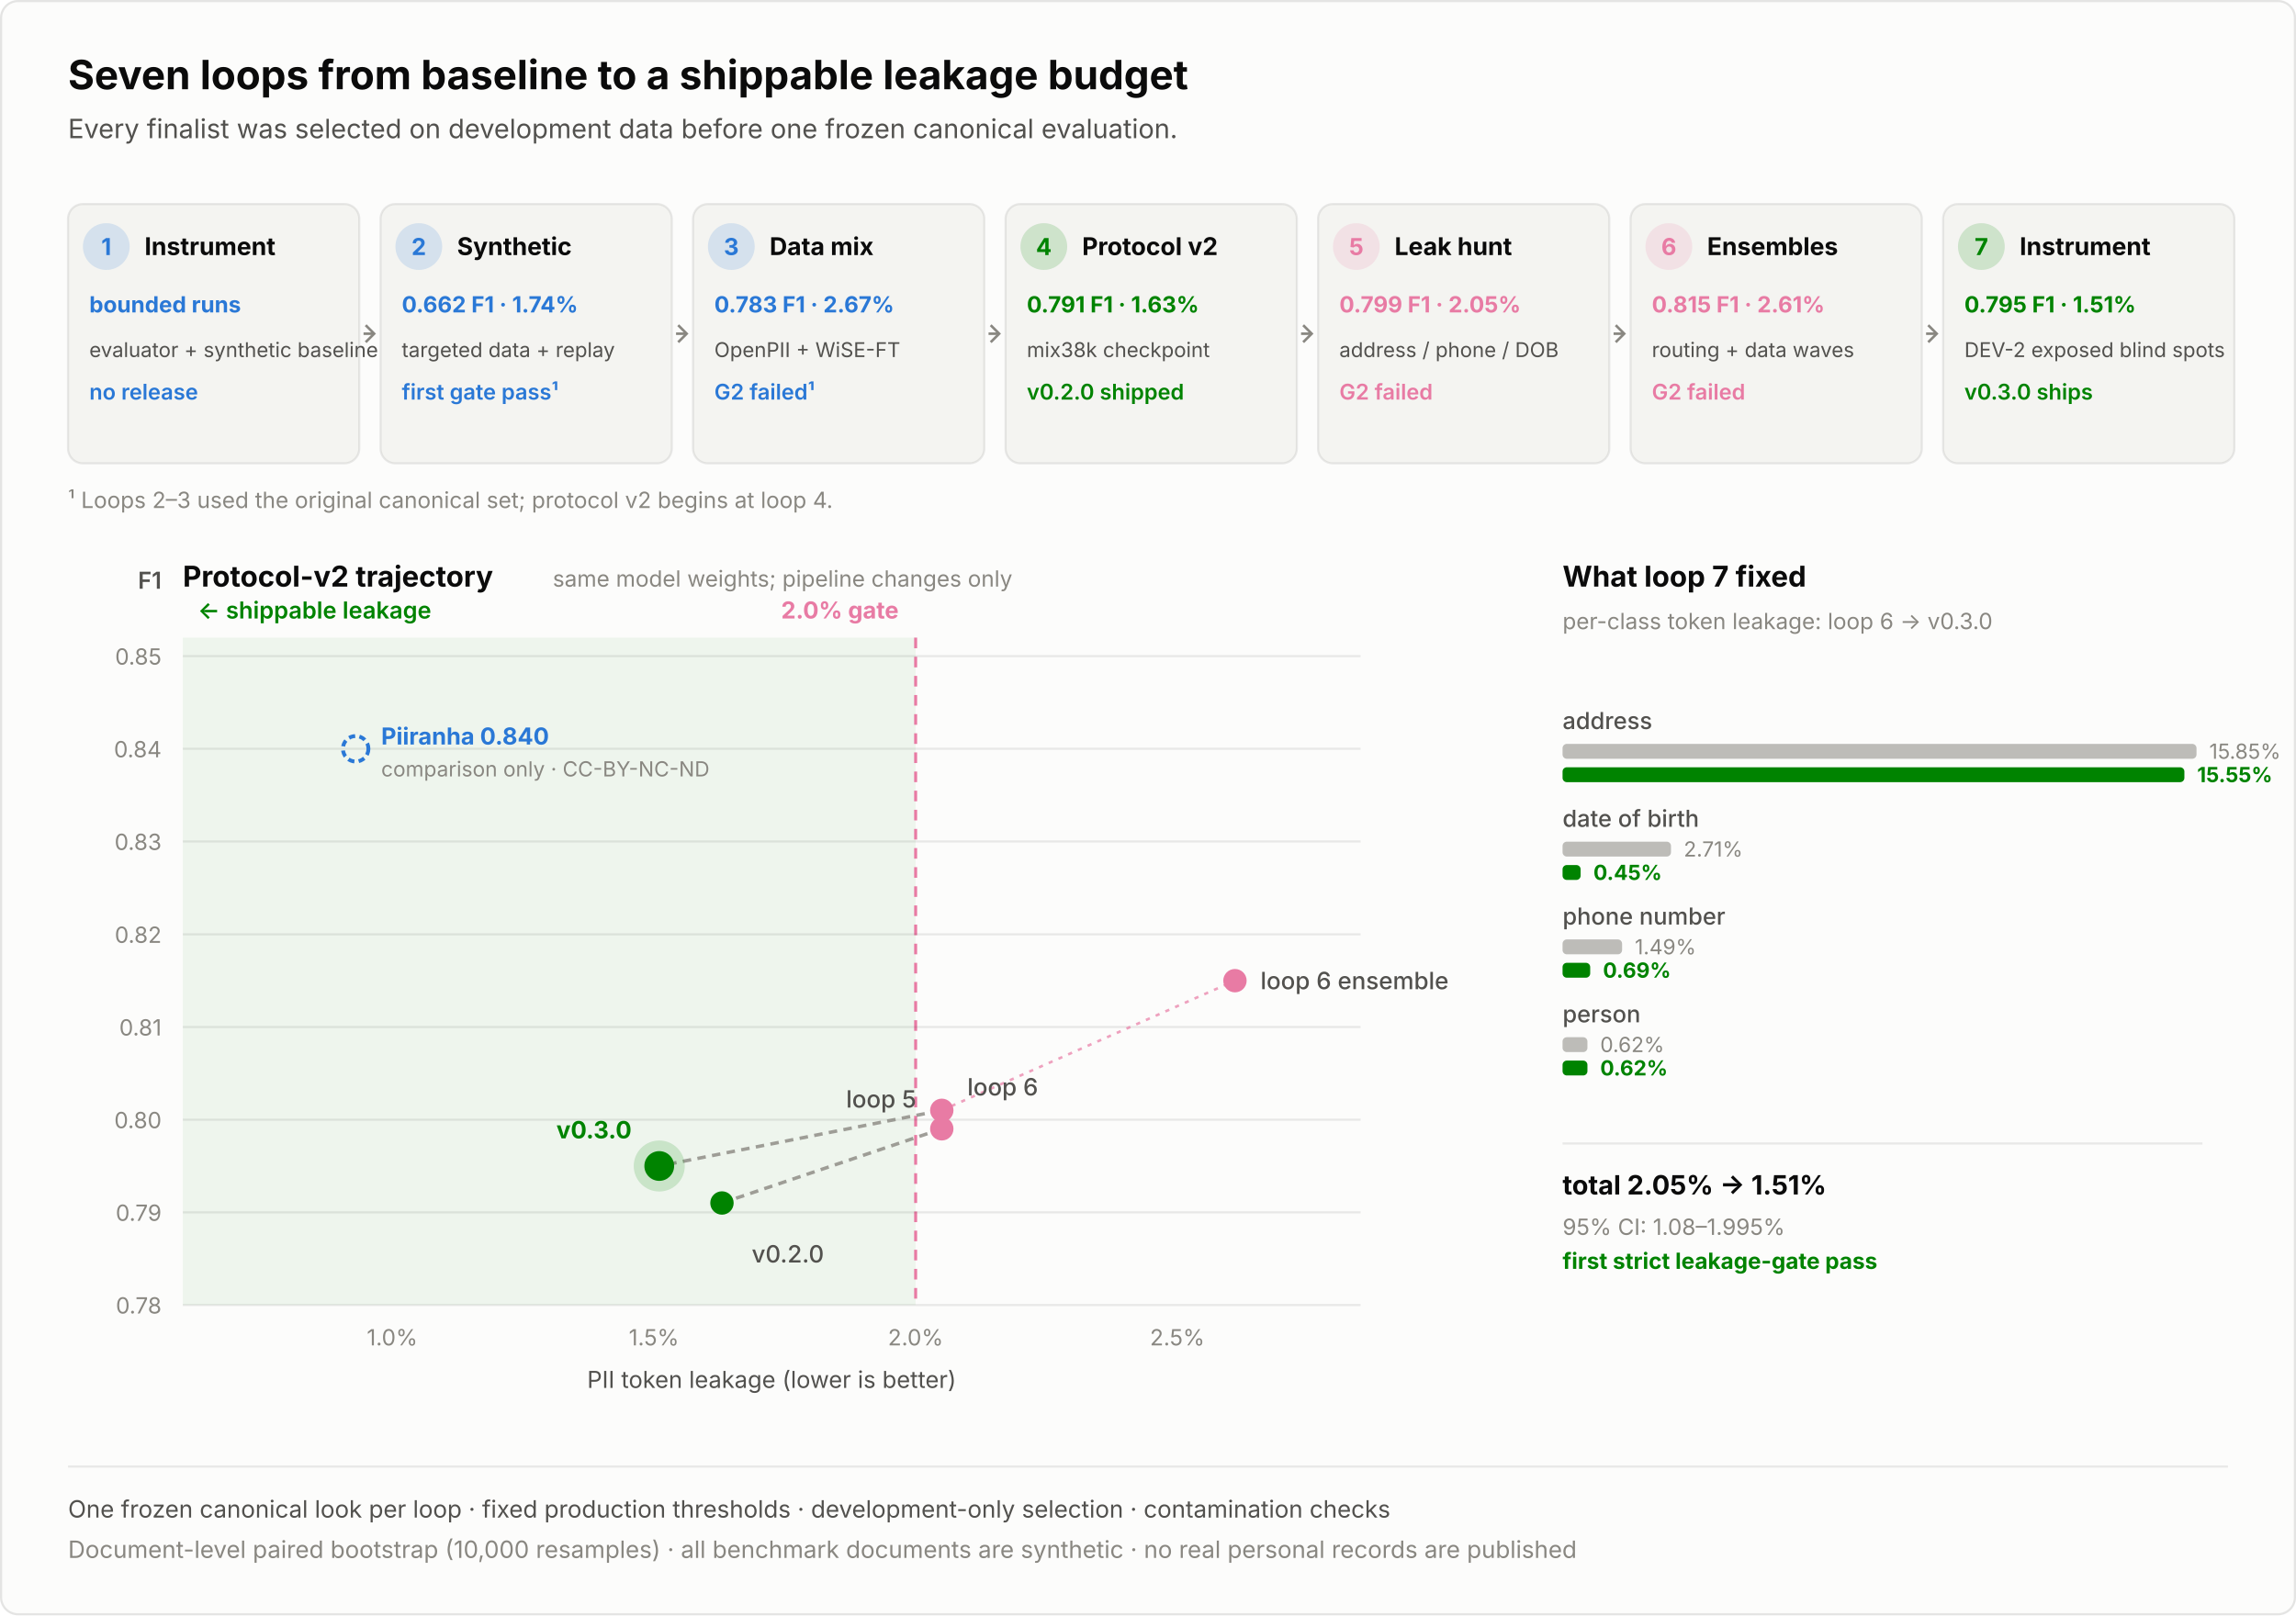
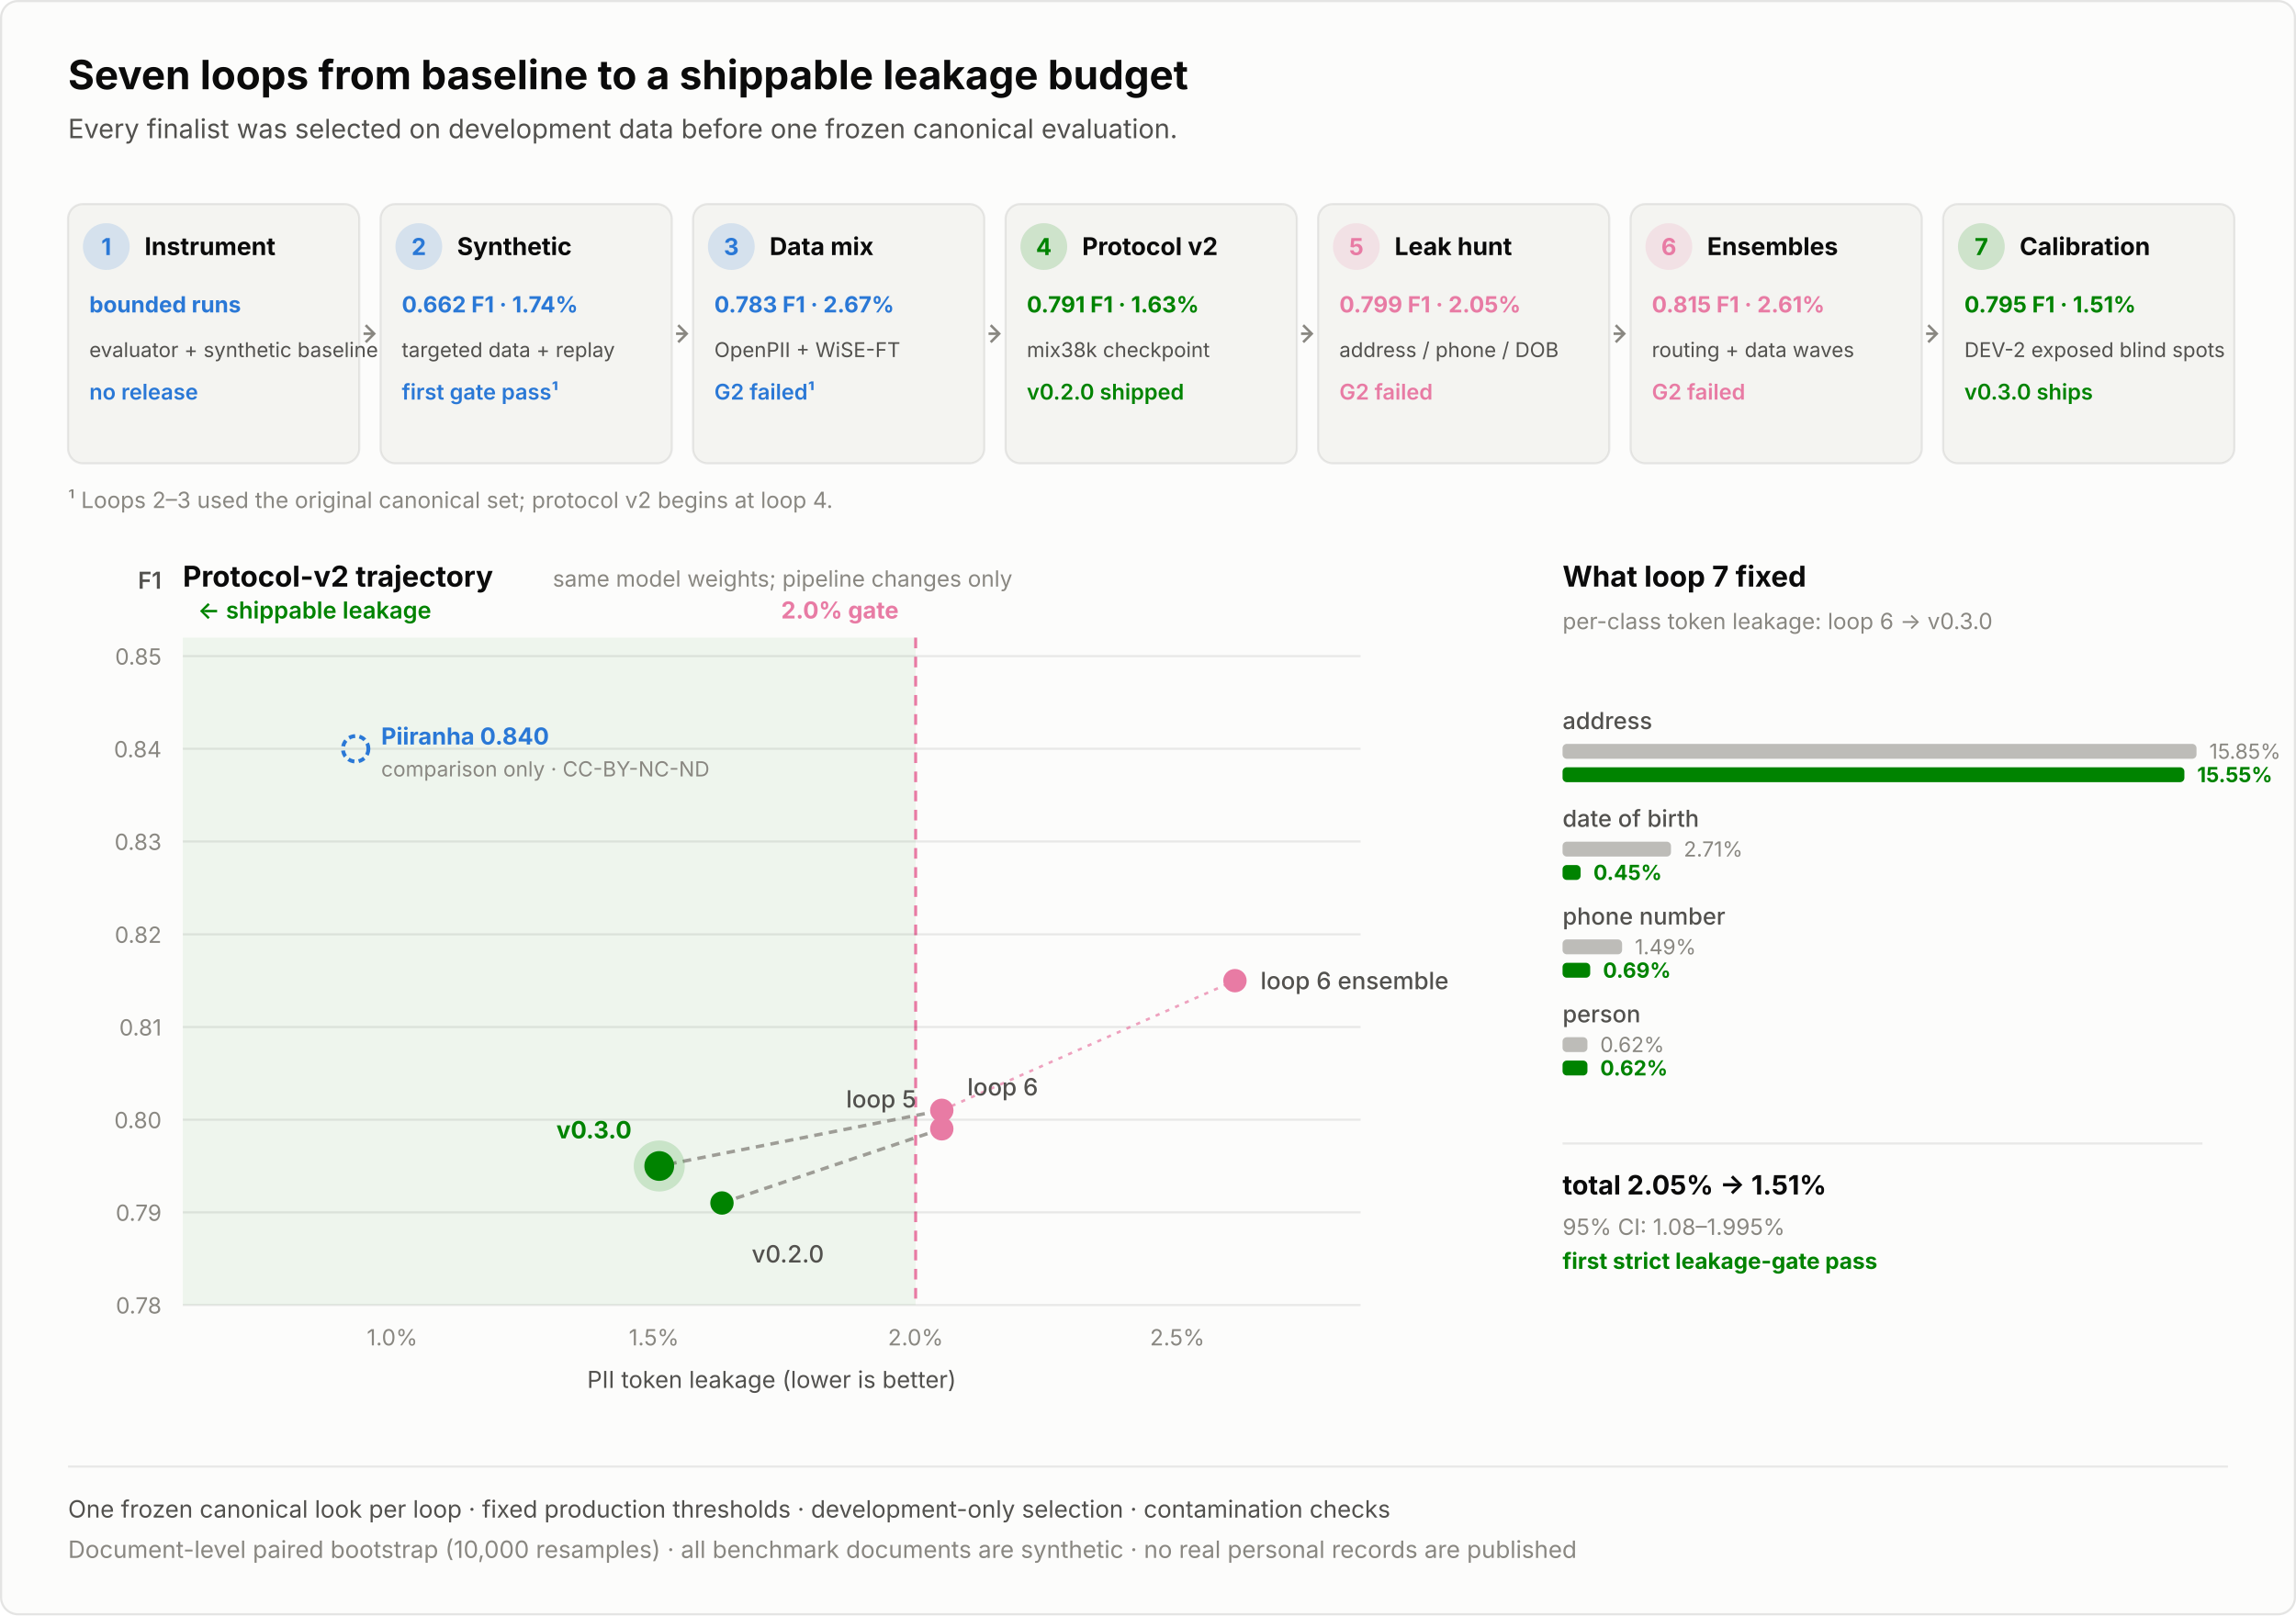
<svg xmlns="http://www.w3.org/2000/svg" width="1080" height="760" viewBox="0 0 1080 760" role="img" aria-label="Seven research loops improving the nobody German PII redaction pipeline, ending with v0.3.0 at 0.795 F1 and 1.51 percent PII token leakage">
  <rect width="1080" height="760" fill="#fcfcfb" rx="8" />
  <rect x="0.5" y="0.5" width="1079" height="759" fill="none" stroke="rgba(11,11,11,0.10)" rx="8" />
  <text x="32.0" y="42.0" font-family="system-ui, -apple-system, &quot;Segoe UI&quot;, sans-serif" font-size="19" font-weight="650" fill="#0b0b0b" text-anchor="start">Seven loops from baseline to a shippable leakage budget</text>
  <text x="32.0" y="65.0" font-family="system-ui, -apple-system, &quot;Segoe UI&quot;, sans-serif" font-size="12.5" font-weight="400" fill="#52514e" text-anchor="start">Every finalist was selected on development data before one frozen canonical evaluation.</text>
  <rect x="32" y="96" width="137" height="122" rx="7" fill="#f4f4f1" stroke="rgba(11,11,11,0.08)" />
  <circle cx="50" cy="116" r="11" fill="#2a78d6" opacity="0.16" />
  <text x="50.0" y="120.0" font-family="system-ui, -apple-system, &quot;Segoe UI&quot;, sans-serif" font-size="11" font-weight="700" fill="#2a78d6" text-anchor="middle">1</text>
  <text x="68.0" y="120.0" font-family="system-ui, -apple-system, &quot;Segoe UI&quot;, sans-serif" font-size="11.5" font-weight="650" fill="#0b0b0b" text-anchor="start">Instrument</text>
  <text x="42.0" y="147.0" font-family="system-ui, -apple-system, &quot;Segoe UI&quot;, sans-serif" font-size="10.5" font-weight="650" fill="#2a78d6" text-anchor="start">bounded runs</text>
  <text x="42.0" y="168.0" font-family="system-ui, -apple-system, &quot;Segoe UI&quot;, sans-serif" font-size="9.6" font-weight="400" fill="#52514e" text-anchor="start">evaluator + synthetic baseline</text>
  <text x="42.0" y="188.0" font-family="system-ui, -apple-system, &quot;Segoe UI&quot;, sans-serif" font-size="10.2" font-weight="600" fill="#2a78d6" text-anchor="start">no release</text>
  <path d="M171 157 L176 157" stroke="#898781" stroke-width="1.2" />
  <path d="M172 153 L176 157 L172 161" fill="none" stroke="#898781" stroke-width="1.2" />
  <rect x="179" y="96" width="137" height="122" rx="7" fill="#f4f4f1" stroke="rgba(11,11,11,0.08)" />
  <circle cx="197" cy="116" r="11" fill="#2a78d6" opacity="0.16" />
  <text x="197.0" y="120.0" font-family="system-ui, -apple-system, &quot;Segoe UI&quot;, sans-serif" font-size="11" font-weight="700" fill="#2a78d6" text-anchor="middle">2</text>
  <text x="215.0" y="120.0" font-family="system-ui, -apple-system, &quot;Segoe UI&quot;, sans-serif" font-size="11.5" font-weight="650" fill="#0b0b0b" text-anchor="start">Synthetic</text>
  <text x="189.0" y="147.0" font-family="system-ui, -apple-system, &quot;Segoe UI&quot;, sans-serif" font-size="10.5" font-weight="650" fill="#2a78d6" text-anchor="start">0.662 F1 · 1.74%</text>
  <text x="189.0" y="168.0" font-family="system-ui, -apple-system, &quot;Segoe UI&quot;, sans-serif" font-size="9.6" font-weight="400" fill="#52514e" text-anchor="start">targeted data + replay</text>
  <text x="189.0" y="188.0" font-family="system-ui, -apple-system, &quot;Segoe UI&quot;, sans-serif" font-size="10.2" font-weight="600" fill="#2a78d6" text-anchor="start">first gate pass¹</text>
  <path d="M318 157 L323 157" stroke="#898781" stroke-width="1.2" />
  <path d="M319 153 L323 157 L319 161" fill="none" stroke="#898781" stroke-width="1.2" />
  <rect x="326" y="96" width="137" height="122" rx="7" fill="#f4f4f1" stroke="rgba(11,11,11,0.08)" />
  <circle cx="344" cy="116" r="11" fill="#2a78d6" opacity="0.16" />
  <text x="344.0" y="120.0" font-family="system-ui, -apple-system, &quot;Segoe UI&quot;, sans-serif" font-size="11" font-weight="700" fill="#2a78d6" text-anchor="middle">3</text>
  <text x="362.0" y="120.0" font-family="system-ui, -apple-system, &quot;Segoe UI&quot;, sans-serif" font-size="11.5" font-weight="650" fill="#0b0b0b" text-anchor="start">Data mix</text>
  <text x="336.0" y="147.0" font-family="system-ui, -apple-system, &quot;Segoe UI&quot;, sans-serif" font-size="10.5" font-weight="650" fill="#2a78d6" text-anchor="start">0.783 F1 · 2.67%</text>
  <text x="336.0" y="168.0" font-family="system-ui, -apple-system, &quot;Segoe UI&quot;, sans-serif" font-size="9.6" font-weight="400" fill="#52514e" text-anchor="start">OpenPII + WiSE-FT</text>
  <text x="336.0" y="188.0" font-family="system-ui, -apple-system, &quot;Segoe UI&quot;, sans-serif" font-size="10.2" font-weight="600" fill="#2a78d6" text-anchor="start">G2 failed¹</text>
  <path d="M465 157 L470 157" stroke="#898781" stroke-width="1.2" />
  <path d="M466 153 L470 157 L466 161" fill="none" stroke="#898781" stroke-width="1.2" />
  <rect x="473" y="96" width="137" height="122" rx="7" fill="#f4f4f1" stroke="rgba(11,11,11,0.08)" />
  <circle cx="491" cy="116" r="11" fill="#008300" opacity="0.16" />
  <text x="491.0" y="120.0" font-family="system-ui, -apple-system, &quot;Segoe UI&quot;, sans-serif" font-size="11" font-weight="700" fill="#008300" text-anchor="middle">4</text>
  <text x="509.0" y="120.0" font-family="system-ui, -apple-system, &quot;Segoe UI&quot;, sans-serif" font-size="11.5" font-weight="650" fill="#0b0b0b" text-anchor="start">Protocol v2</text>
  <text x="483.0" y="147.0" font-family="system-ui, -apple-system, &quot;Segoe UI&quot;, sans-serif" font-size="10.5" font-weight="650" fill="#008300" text-anchor="start">0.791 F1 · 1.63%</text>
  <text x="483.0" y="168.0" font-family="system-ui, -apple-system, &quot;Segoe UI&quot;, sans-serif" font-size="9.6" font-weight="400" fill="#52514e" text-anchor="start">mix38k checkpoint</text>
  <text x="483.0" y="188.0" font-family="system-ui, -apple-system, &quot;Segoe UI&quot;, sans-serif" font-size="10.2" font-weight="600" fill="#008300" text-anchor="start">v0.2.0 shipped</text>
  <path d="M612 157 L617 157" stroke="#898781" stroke-width="1.2" />
  <path d="M613 153 L617 157 L613 161" fill="none" stroke="#898781" stroke-width="1.2" />
  <rect x="620" y="96" width="137" height="122" rx="7" fill="#f4f4f1" stroke="rgba(11,11,11,0.08)" />
  <circle cx="638" cy="116" r="11" fill="#e87ba4" opacity="0.16" />
  <text x="638.0" y="120.0" font-family="system-ui, -apple-system, &quot;Segoe UI&quot;, sans-serif" font-size="11" font-weight="700" fill="#e87ba4" text-anchor="middle">5</text>
  <text x="656.0" y="120.0" font-family="system-ui, -apple-system, &quot;Segoe UI&quot;, sans-serif" font-size="11.5" font-weight="650" fill="#0b0b0b" text-anchor="start">Leak hunt</text>
  <text x="630.0" y="147.0" font-family="system-ui, -apple-system, &quot;Segoe UI&quot;, sans-serif" font-size="10.5" font-weight="650" fill="#e87ba4" text-anchor="start">0.799 F1 · 2.05%</text>
  <text x="630.0" y="168.0" font-family="system-ui, -apple-system, &quot;Segoe UI&quot;, sans-serif" font-size="9.6" font-weight="400" fill="#52514e" text-anchor="start">address / phone / DOB</text>
  <text x="630.0" y="188.0" font-family="system-ui, -apple-system, &quot;Segoe UI&quot;, sans-serif" font-size="10.2" font-weight="600" fill="#e87ba4" text-anchor="start">G2 failed</text>
  <path d="M759 157 L764 157" stroke="#898781" stroke-width="1.2" />
  <path d="M760 153 L764 157 L760 161" fill="none" stroke="#898781" stroke-width="1.2" />
  <rect x="767" y="96" width="137" height="122" rx="7" fill="#f4f4f1" stroke="rgba(11,11,11,0.08)" />
  <circle cx="785" cy="116" r="11" fill="#e87ba4" opacity="0.16" />
  <text x="785.0" y="120.0" font-family="system-ui, -apple-system, &quot;Segoe UI&quot;, sans-serif" font-size="11" font-weight="700" fill="#e87ba4" text-anchor="middle">6</text>
  <text x="803.0" y="120.0" font-family="system-ui, -apple-system, &quot;Segoe UI&quot;, sans-serif" font-size="11.5" font-weight="650" fill="#0b0b0b" text-anchor="start">Ensembles</text>
  <text x="777.0" y="147.0" font-family="system-ui, -apple-system, &quot;Segoe UI&quot;, sans-serif" font-size="10.5" font-weight="650" fill="#e87ba4" text-anchor="start">0.815 F1 · 2.61%</text>
  <text x="777.0" y="168.0" font-family="system-ui, -apple-system, &quot;Segoe UI&quot;, sans-serif" font-size="9.6" font-weight="400" fill="#52514e" text-anchor="start">routing + data waves</text>
  <text x="777.0" y="188.0" font-family="system-ui, -apple-system, &quot;Segoe UI&quot;, sans-serif" font-size="10.2" font-weight="600" fill="#e87ba4" text-anchor="start">G2 failed</text>
  <path d="M906 157 L911 157" stroke="#898781" stroke-width="1.2" />
  <path d="M907 153 L911 157 L907 161" fill="none" stroke="#898781" stroke-width="1.2" />
  <rect x="914" y="96" width="137" height="122" rx="7" fill="#f4f4f1" stroke="rgba(11,11,11,0.08)" />
  <circle cx="932" cy="116" r="11" fill="#008300" opacity="0.16" />
  <text x="932.0" y="120.0" font-family="system-ui, -apple-system, &quot;Segoe UI&quot;, sans-serif" font-size="11" font-weight="700" fill="#008300" text-anchor="middle">7</text>
-   <text x="950.0" y="120.0" font-family="system-ui, -apple-system, &quot;Segoe UI&quot;, sans-serif" font-size="11.5" font-weight="650" fill="#0b0b0b" text-anchor="start">Instrument</text>
+   <text x="950.0" y="120.0" font-family="system-ui, -apple-system, &quot;Segoe UI&quot;, sans-serif" font-size="11.5" font-weight="650" fill="#0b0b0b" text-anchor="start">Calibration</text>
  <text x="924.0" y="147.0" font-family="system-ui, -apple-system, &quot;Segoe UI&quot;, sans-serif" font-size="10.5" font-weight="650" fill="#008300" text-anchor="start">0.795 F1 · 1.51%</text>
  <text x="924.0" y="168.0" font-family="system-ui, -apple-system, &quot;Segoe UI&quot;, sans-serif" font-size="9.6" font-weight="400" fill="#52514e" text-anchor="start">DEV-2 exposed blind spots</text>
  <text x="924.0" y="188.0" font-family="system-ui, -apple-system, &quot;Segoe UI&quot;, sans-serif" font-size="10.2" font-weight="600" fill="#008300" text-anchor="start">v0.3.0 ships</text>
  <text x="32.0" y="239.0" font-family="system-ui, -apple-system, &quot;Segoe UI&quot;, sans-serif" font-size="10.5" font-weight="400" fill="#898781" text-anchor="start">¹ Loops 2–3 used the original canonical set; protocol v2 begins at loop 4.</text>
  <text x="86.0" y="276.0" font-family="system-ui, -apple-system, &quot;Segoe UI&quot;, sans-serif" font-size="13.5" font-weight="650" fill="#0b0b0b" text-anchor="start">Protocol-v2 trajectory</text>
  <text x="260.0" y="276.0" font-family="system-ui, -apple-system, &quot;Segoe UI&quot;, sans-serif" font-size="10.5" font-weight="400" fill="#898781" text-anchor="start">same model weights; pipeline changes only</text>
  <rect x="86" y="300" width="344.7" height="314" fill="rgba(0,131,0,0.055)" />
  <line x1="430.7" y1="300" x2="430.7" y2="614" stroke="#e87ba4" stroke-width="1.4" stroke-dasharray="5 4" />
  <text x="422.7" y="291.0" font-family="system-ui, -apple-system, &quot;Segoe UI&quot;, sans-serif" font-size="11" font-weight="650" fill="#e87ba4" text-anchor="end">2.0% gate</text>
  <text x="93.0" y="291.0" font-family="system-ui, -apple-system, &quot;Segoe UI&quot;, sans-serif" font-size="11" font-weight="600" fill="#008300" text-anchor="start">← shippable leakage</text>
  <line x1="86" y1="614.0" x2="640" y2="614.0" stroke="rgba(11,11,11,0.08)" />
  <text x="76.0" y="618.0" font-family="system-ui, -apple-system, &quot;Segoe UI&quot;, sans-serif" font-size="10.5" font-weight="400" fill="#898781" text-anchor="end">0.78</text>
  <line x1="86" y1="570.4" x2="640" y2="570.4" stroke="rgba(11,11,11,0.08)" />
  <text x="76.0" y="574.4" font-family="system-ui, -apple-system, &quot;Segoe UI&quot;, sans-serif" font-size="10.5" font-weight="400" fill="#898781" text-anchor="end">0.79</text>
  <line x1="86" y1="526.8" x2="640" y2="526.8" stroke="rgba(11,11,11,0.08)" />
  <text x="76.0" y="530.8" font-family="system-ui, -apple-system, &quot;Segoe UI&quot;, sans-serif" font-size="10.5" font-weight="400" fill="#898781" text-anchor="end">0.80</text>
  <line x1="86" y1="483.2" x2="640" y2="483.2" stroke="rgba(11,11,11,0.08)" />
  <text x="76.0" y="487.2" font-family="system-ui, -apple-system, &quot;Segoe UI&quot;, sans-serif" font-size="10.5" font-weight="400" fill="#898781" text-anchor="end">0.81</text>
  <line x1="86" y1="439.6" x2="640" y2="439.6" stroke="rgba(11,11,11,0.08)" />
  <text x="76.0" y="443.6" font-family="system-ui, -apple-system, &quot;Segoe UI&quot;, sans-serif" font-size="10.5" font-weight="400" fill="#898781" text-anchor="end">0.82</text>
  <line x1="86" y1="395.9" x2="640" y2="395.9" stroke="rgba(11,11,11,0.08)" />
  <text x="76.0" y="399.9" font-family="system-ui, -apple-system, &quot;Segoe UI&quot;, sans-serif" font-size="10.5" font-weight="400" fill="#898781" text-anchor="end">0.83</text>
  <line x1="86" y1="352.3" x2="640" y2="352.3" stroke="rgba(11,11,11,0.08)" />
  <text x="76.0" y="356.3" font-family="system-ui, -apple-system, &quot;Segoe UI&quot;, sans-serif" font-size="10.5" font-weight="400" fill="#898781" text-anchor="end">0.84</text>
  <line x1="86" y1="308.7" x2="640" y2="308.7" stroke="rgba(11,11,11,0.08)" />
  <text x="76.0" y="312.7" font-family="system-ui, -apple-system, &quot;Segoe UI&quot;, sans-serif" font-size="10.5" font-weight="400" fill="#898781" text-anchor="end">0.85</text>
  <text x="184.5" y="633.0" font-family="system-ui, -apple-system, &quot;Segoe UI&quot;, sans-serif" font-size="10.5" font-weight="400" fill="#898781" text-anchor="middle">1.0%</text>
  <text x="307.6" y="633.0" font-family="system-ui, -apple-system, &quot;Segoe UI&quot;, sans-serif" font-size="10.5" font-weight="400" fill="#898781" text-anchor="middle">1.5%</text>
  <text x="430.7" y="633.0" font-family="system-ui, -apple-system, &quot;Segoe UI&quot;, sans-serif" font-size="10.5" font-weight="400" fill="#898781" text-anchor="middle">2.0%</text>
  <text x="553.8" y="633.0" font-family="system-ui, -apple-system, &quot;Segoe UI&quot;, sans-serif" font-size="10.5" font-weight="400" fill="#898781" text-anchor="middle">2.5%</text>
  <text x="76.0" y="277.0" font-family="system-ui, -apple-system, &quot;Segoe UI&quot;, sans-serif" font-size="11" font-weight="600" fill="#52514e" text-anchor="end">F1</text>
  <text x="363.0" y="653.0" font-family="system-ui, -apple-system, &quot;Segoe UI&quot;, sans-serif" font-size="11" font-weight="400" fill="#52514e" text-anchor="middle">PII token leakage (lower is better)</text>
  <path d="M339.6 566.0 L443.0 531.1 L443.0 522.4 L310.1 548.6" fill="none" stroke="#898781" stroke-width="1.6" stroke-dasharray="4 3" opacity="0.8" />
  <path d="M443.0 522.4 L580.9 461.4" fill="none" stroke="#e87ba4" stroke-width="1.2" stroke-dasharray="2 3" opacity="0.7" />
  <circle cx="167.3" cy="352.3" r="6" fill="none" stroke="#2a78d6" stroke-width="1.8" stroke-dasharray="3 2" />
  <text x="179.3" y="350.3" font-family="system-ui, -apple-system, &quot;Segoe UI&quot;, sans-serif" font-size="11" font-weight="650" fill="#2a78d6" text-anchor="start">Piiranha 0.840</text>
  <text x="179.3" y="365.3" font-family="system-ui, -apple-system, &quot;Segoe UI&quot;, sans-serif" font-size="9.8" font-weight="400" fill="#898781" text-anchor="start">comparison only · CC-BY-NC-ND</text>
  <circle cx="339.6" cy="566.0" r="5.5" fill="#008300" />
  <text x="353.6" y="594.0" font-family="system-ui, -apple-system, &quot;Segoe UI&quot;, sans-serif" font-size="11.2" font-weight="550" fill="#52514e" text-anchor="start">v0.2.0</text>
  <circle cx="443.0" cy="531.1" r="5.5" fill="#e87ba4" />
  <text x="431.0" y="521.1" font-family="system-ui, -apple-system, &quot;Segoe UI&quot;, sans-serif" font-size="11.2" font-weight="550" fill="#52514e" text-anchor="end">loop 5</text>
  <circle cx="443.0" cy="522.4" r="5.5" fill="#e87ba4" />
  <text x="455.0" y="515.4" font-family="system-ui, -apple-system, &quot;Segoe UI&quot;, sans-serif" font-size="11.2" font-weight="550" fill="#52514e" text-anchor="start">loop 6</text>
  <circle cx="580.9" cy="461.4" r="5.5" fill="#e87ba4" />
  <text x="592.9" y="465.4" font-family="system-ui, -apple-system, &quot;Segoe UI&quot;, sans-serif" font-size="11.2" font-weight="550" fill="#52514e" text-anchor="start">loop 6 ensemble</text>
  <circle cx="310.1" cy="548.6" r="12" fill="#008300" opacity="0.16" />
  <circle cx="310.1" cy="548.6" r="7" fill="#008300" />
  <text x="297.1" y="535.6" font-family="system-ui, -apple-system, &quot;Segoe UI&quot;, sans-serif" font-size="11.2" font-weight="700" fill="#008300" text-anchor="end">v0.3.0</text>
  <text x="735.0" y="276.0" font-family="system-ui, -apple-system, &quot;Segoe UI&quot;, sans-serif" font-size="13.5" font-weight="650" fill="#0b0b0b" text-anchor="start">What loop 7 fixed</text>
  <text x="735.0" y="296.0" font-family="system-ui, -apple-system, &quot;Segoe UI&quot;, sans-serif" font-size="10.5" font-weight="400" fill="#898781" text-anchor="start">per-class token leakage: loop 6 → v0.3.0</text>
  <text x="735.0" y="343.0" font-family="system-ui, -apple-system, &quot;Segoe UI&quot;, sans-serif" font-size="11" font-weight="550" fill="#52514e" text-anchor="start">address</text>
  <rect x="735" y="350" width="298.2" height="7" fill="#898781" opacity="0.55" rx="2" />
  <rect x="735" y="361" width="292.5" height="7" fill="#008300" rx="2" />
  <text x="1039.2" y="357.0" font-family="system-ui, -apple-system, &quot;Segoe UI&quot;, sans-serif" font-size="9.8" font-weight="400" fill="#898781" text-anchor="start">15.85%</text>
  <text x="1033.5" y="368.0" font-family="system-ui, -apple-system, &quot;Segoe UI&quot;, sans-serif" font-size="9.8" font-weight="650" fill="#008300" text-anchor="start">15.55%</text>
  <text x="735.0" y="389.0" font-family="system-ui, -apple-system, &quot;Segoe UI&quot;, sans-serif" font-size="11" font-weight="550" fill="#52514e" text-anchor="start">date of birth</text>
  <rect x="735" y="396" width="51.0" height="7" fill="#898781" opacity="0.55" rx="2" />
  <rect x="735" y="407" width="8.5" height="7" fill="#008300" rx="2" />
  <text x="792.0" y="403.0" font-family="system-ui, -apple-system, &quot;Segoe UI&quot;, sans-serif" font-size="9.8" font-weight="400" fill="#898781" text-anchor="start">2.71%</text>
  <text x="749.5" y="414.0" font-family="system-ui, -apple-system, &quot;Segoe UI&quot;, sans-serif" font-size="9.8" font-weight="650" fill="#008300" text-anchor="start">0.45%</text>
  <text x="735.0" y="435.0" font-family="system-ui, -apple-system, &quot;Segoe UI&quot;, sans-serif" font-size="11" font-weight="550" fill="#52514e" text-anchor="start">phone number</text>
  <rect x="735" y="442" width="28.0" height="7" fill="#898781" opacity="0.55" rx="2" />
  <rect x="735" y="453" width="13.0" height="7" fill="#008300" rx="2" />
  <text x="769.0" y="449.0" font-family="system-ui, -apple-system, &quot;Segoe UI&quot;, sans-serif" font-size="9.8" font-weight="400" fill="#898781" text-anchor="start">1.49%</text>
  <text x="754.0" y="460.0" font-family="system-ui, -apple-system, &quot;Segoe UI&quot;, sans-serif" font-size="9.8" font-weight="650" fill="#008300" text-anchor="start">0.69%</text>
  <text x="735.0" y="481.0" font-family="system-ui, -apple-system, &quot;Segoe UI&quot;, sans-serif" font-size="11" font-weight="550" fill="#52514e" text-anchor="start">person</text>
  <rect x="735" y="488" width="11.7" height="7" fill="#898781" opacity="0.55" rx="2" />
  <rect x="735" y="499" width="11.7" height="7" fill="#008300" rx="2" />
  <text x="752.7" y="495.0" font-family="system-ui, -apple-system, &quot;Segoe UI&quot;, sans-serif" font-size="9.8" font-weight="400" fill="#898781" text-anchor="start">0.62%</text>
  <text x="752.7" y="506.0" font-family="system-ui, -apple-system, &quot;Segoe UI&quot;, sans-serif" font-size="9.8" font-weight="650" fill="#008300" text-anchor="start">0.62%</text>
  <line x1="735" y1="538" x2="1036" y2="538" stroke="rgba(11,11,11,0.08)" />
  <text x="735.0" y="562.0" font-family="system-ui, -apple-system, &quot;Segoe UI&quot;, sans-serif" font-size="12.5" font-weight="650" fill="#0b0b0b" text-anchor="start">total 2.05% → 1.51%</text>
  <text x="735.0" y="581.0" font-family="system-ui, -apple-system, &quot;Segoe UI&quot;, sans-serif" font-size="10.5" font-weight="400" fill="#898781" text-anchor="start">95% CI: 1.08–1.995%</text>
  <text x="735.0" y="597.0" font-family="system-ui, -apple-system, &quot;Segoe UI&quot;, sans-serif" font-size="10.5" font-weight="650" fill="#008300" text-anchor="start">first strict leakage-gate pass</text>
  <line x1="32" y1="690" x2="1048" y2="690" stroke="rgba(11,11,11,0.08)" />
  <text x="32.0" y="714.0" font-family="system-ui, -apple-system, &quot;Segoe UI&quot;, sans-serif" font-size="11.2" font-weight="400" fill="#52514e" text-anchor="start">One frozen canonical look per loop · fixed production thresholds · development-only selection · contamination checks</text>
  <text x="32.0" y="733.0" font-family="system-ui, -apple-system, &quot;Segoe UI&quot;, sans-serif" font-size="11.2" font-weight="400" fill="#898781" text-anchor="start">Document-level paired bootstrap (10,000 resamples) · all benchmark documents are synthetic · no real personal records are published</text>
</svg>
